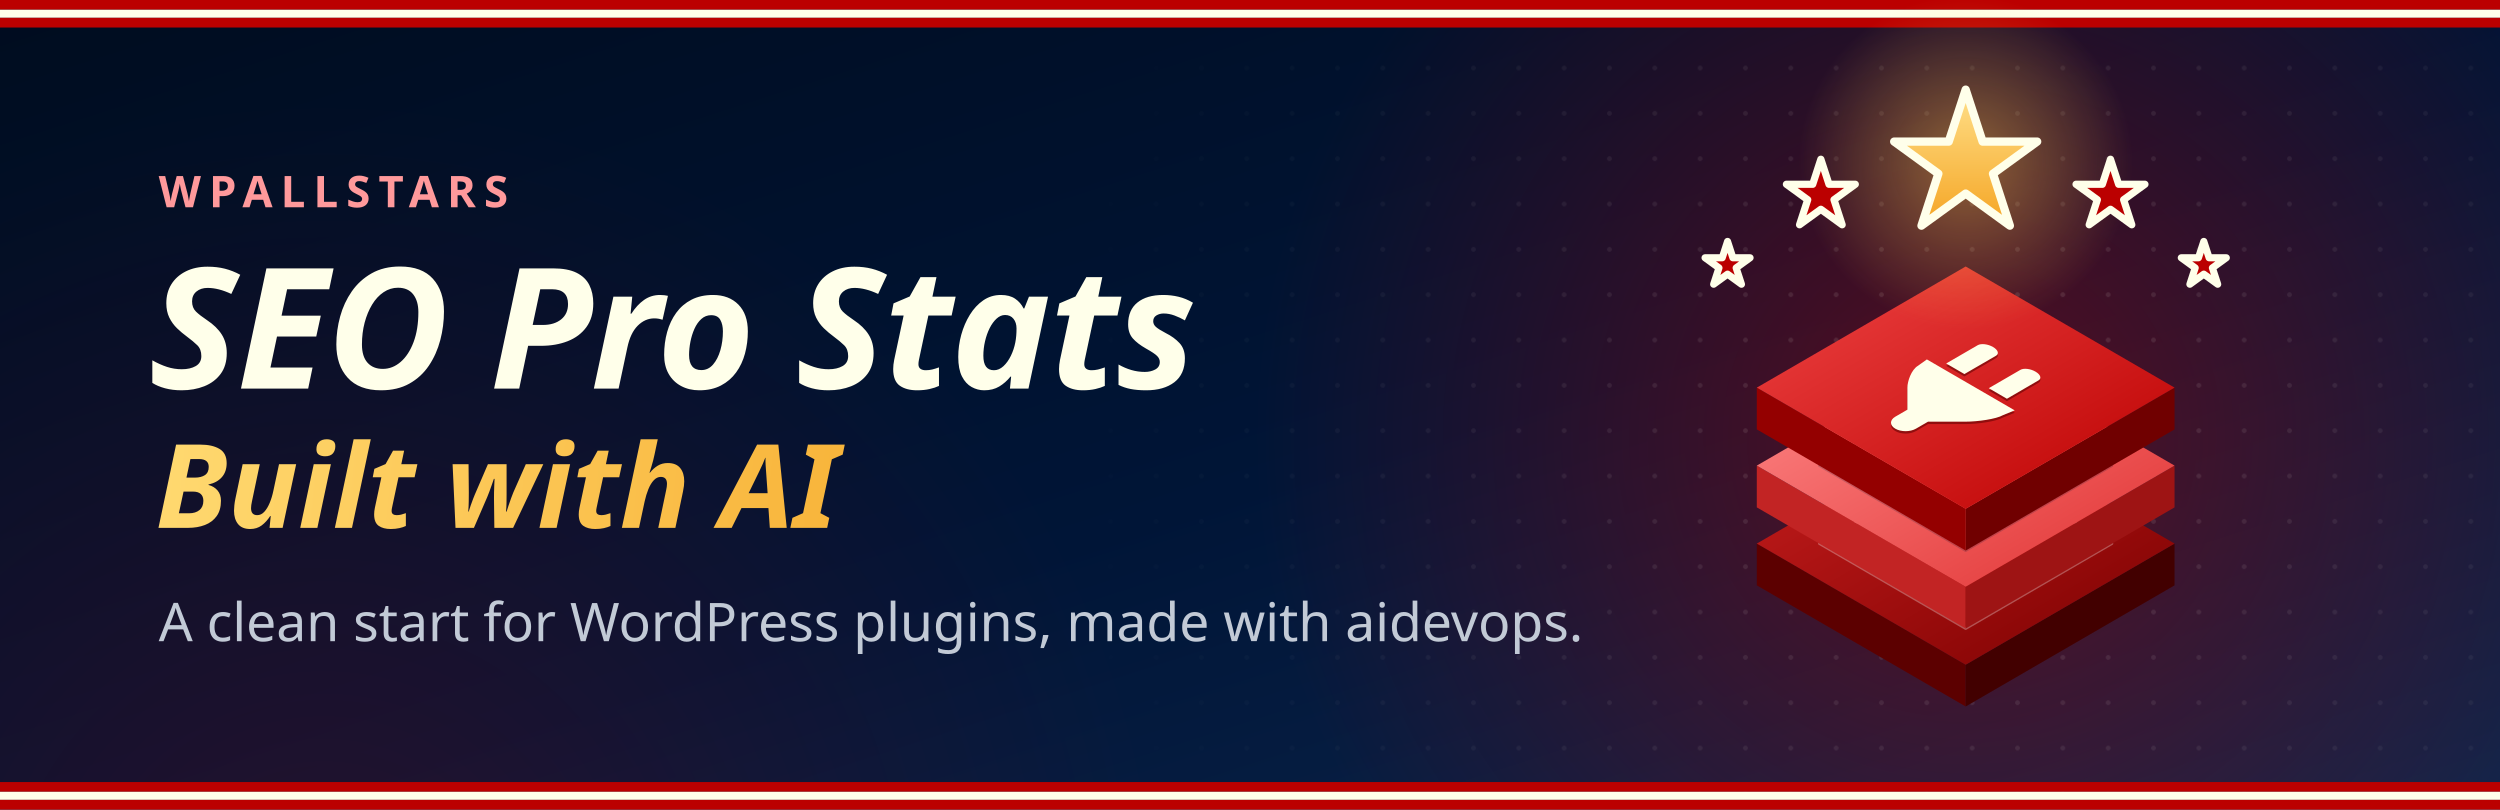
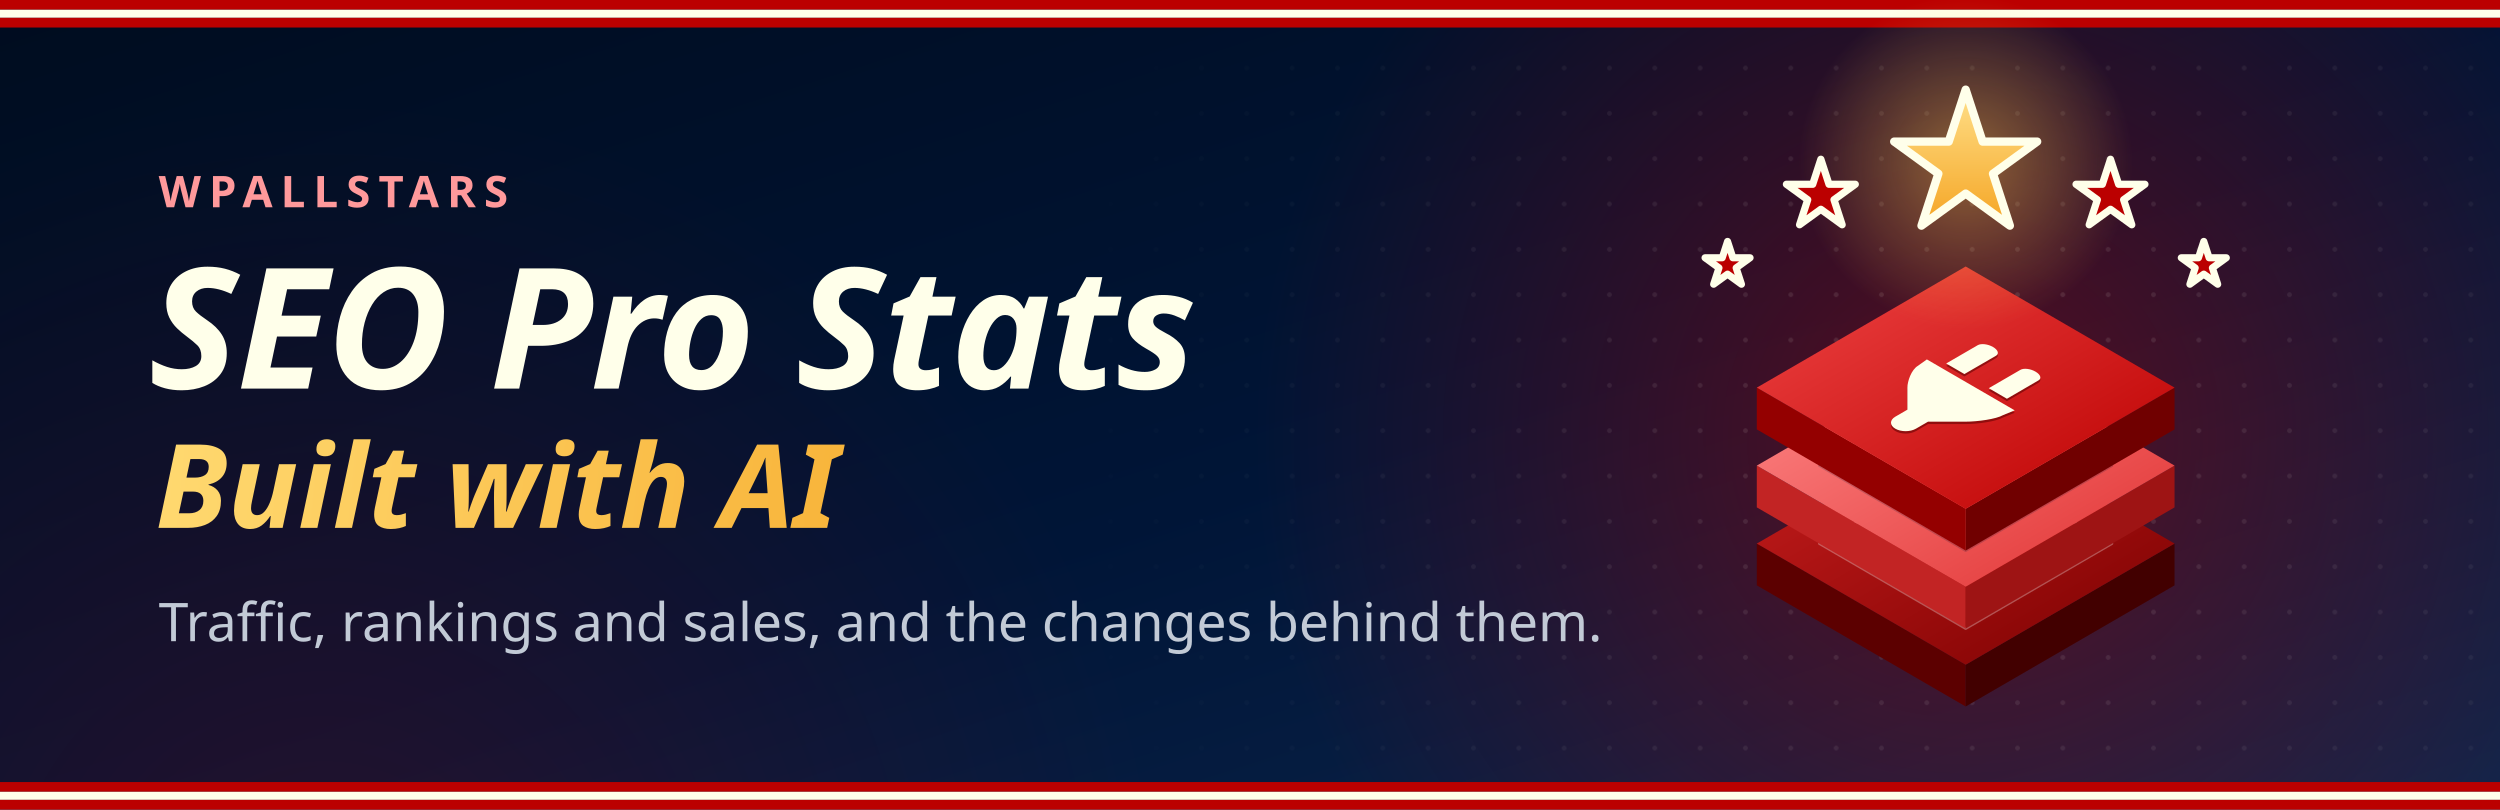
<svg xmlns="http://www.w3.org/2000/svg" xmlns:xlink="http://www.w3.org/1999/xlink" width="1544" height="500" viewBox="0 0 1544 500">
  <defs>
    <linearGradient id="bg" x1="0" y1="0" x2="1" y2="1">
      <stop offset="0" stop-color="#000c1f" />
      <stop offset="0.55" stop-color="#001537" />
      <stop offset="1" stop-color="#0d264d" />
    </linearGradient>
    <radialGradient id="glow-blue" cx="1214" cy="270" r="440" gradientUnits="userSpaceOnUse">
      <stop offset="0" stop-color="#bb0000" stop-opacity="0.45" />
      <stop offset="1" stop-color="#bb0000" stop-opacity="0" />
    </radialGradient>
    <radialGradient id="glow-red" cx="200" cy="580" r="520" gradientUnits="userSpaceOnUse">
      <stop offset="0" stop-color="#bb0000" stop-opacity="0.2" />
      <stop offset="1" stop-color="#bb0000" stop-opacity="0" />
    </radialGradient>
    <radialGradient id="glow-gold" cx="1214" cy="76" r="120" gradientUnits="userSpaceOnUse">
      <stop offset="0" stop-color="#ffc94d" stop-opacity="0.45" />
      <stop offset="1" stop-color="#ffc94d" stop-opacity="0" />
    </radialGradient>
    <radialGradient id="dots-fade" cx="1214" cy="260" r="560" gradientUnits="userSpaceOnUse">
      <stop offset="0" stop-color="#fff" stop-opacity="1" />
      <stop offset="1" stop-color="#fff" stop-opacity="0" />
    </radialGradient>
    <pattern id="dots" width="28" height="28" patternUnits="userSpaceOnUse">
      <circle cx="14" cy="14" r="1.5" fill="#ffffea" fill-opacity="0.12" />
    </pattern>
    <mask id="dots-mask">
      <rect width="1544" height="500" fill="url(#dots-fade)" />
    </mask>
    <linearGradient id="gold" x1="0" y1="0" x2="0" y2="1">
      <stop offset="0" stop-color="#ffe08a" />
      <stop offset="1" stop-color="#f5a524" />
    </linearGradient>
    <linearGradient id="gold-text" x1="96" y1="280" x2="700" y2="340" gradientUnits="userSpaceOnUse">
      <stop offset="0" stop-color="#ffd970" />
      <stop offset="1" stop-color="#f5a524" />
    </linearGradient>
    <linearGradient id="top-red" x1="0" y1="0" x2="1" y2="1">
      <stop offset="0" stop-color="#ef4444" />
      <stop offset="1" stop-color="#bb0000" />
    </linearGradient>
    <linearGradient id="top-cream" x1="0" y1="0" x2="1" y2="1">
      <stop offset="0" stop-color="#ff8a8a" />
      <stop offset="1" stop-color="#e03131" />
    </linearGradient>
    <linearGradient id="top-blue" x1="0" y1="0" x2="1" y2="1">
      <stop offset="0" stop-color="#c81e1e" />
      <stop offset="1" stop-color="#7a0000" />
    </linearGradient>
    <polygon id="star" points="0,-1 0.225,-0.309 0.951,-0.309 0.363,0.118 0.588,0.809 0,0.382 -0.588,0.809 -0.363,0.118 -0.951,-0.309 -0.225,-0.309" />
  </defs>
  <rect width="1544" height="500" fill="url(#bg)" />
  <rect width="1544" height="500" fill="url(#glow-red)" />
  <rect width="1544" height="500" fill="url(#glow-blue)" />
  <rect width="1544" height="500" fill="url(#dots)" mask="url(#dots-mask)" />
  <g>
    <rect y="0" width="1544" height="6" fill="#bb0000" />
    <rect y="6" width="1544" height="5" fill="#ffffea" />
    <rect y="11" width="1544" height="6" fill="#bb0000" />
    <rect y="483" width="1544" height="6" fill="#bb0000" />
    <rect y="489" width="1544" height="5" fill="#ffffea" />
    <rect y="494" width="1544" height="6" fill="#bb0000" />
  </g>
  <g transform="translate(1214 248) scale(0.86) translate(-1214 -248)">
    <g stroke-linejoin="round">
      <g transform="translate(0 350)">
        <polygon points="1064,0 1214,87 1214,117 1064,30" fill="#5c0000" />
        <polygon points="1214,87 1364,0 1364,30 1214,117" fill="#420000" />
        <polygon points="1214,-87 1364,0 1214,87 1064,0" fill="url(#top-blue)" />
        <polygon points="1214,-61 1319,0 1214,61 1109,0" fill="none" stroke="#ffffff" stroke-opacity="0.3" stroke-width="2" />
      </g>
      <g transform="translate(0 294)">
        <polygon points="1064,0 1214,87 1214,117 1064,30" fill="#c22424" />
        <polygon points="1214,87 1364,0 1364,30 1214,117" fill="#9e1414" />
        <polygon points="1214,-87 1364,0 1214,87 1064,0" fill="url(#top-cream)" />
        <polygon points="1214,-61 1319,0 1214,61 1109,0" fill="none" stroke="#001537" stroke-opacity="0.18" stroke-width="2" />
      </g>
      <g transform="translate(0 238)">
        <polygon points="1064,0 1214,87 1214,117 1064,30" fill="#940000" />
        <polygon points="1214,87 1364,0 1364,30 1214,117" fill="#700000" />
        <polygon points="1214,-87 1364,0 1214,87 1064,0" fill="url(#top-red)" />
        <g transform="matrix(4.95 2.871 -4.95 2.871 1214 -57.42)">
          <path fill="#5c0000" fill-opacity="0.55" transform="translate(0.3 0.3) rotate(-45 10 10)" d="M13.11 4.36L9.87 7.6 8 5.73l3.24-3.24c.35-.34 1.05-.2 1.56.32.52.51.66 1.21.31 1.55zm-8 1.77l.91-1.12 9.01 9.01-1.19.84c-.71.71-2.63 1.16-3.82 1.16H6.14L4.9 17.26c-.59.59-1.54.59-2.12 0-.59-.58-.59-1.53 0-2.12l1.24-1.24v-3.88c0-1.13.4-3.19 1.09-3.89zm7.26 3.97l3.24-3.24c.34-.35 1.04-.21 1.55.31.52.51.66 1.21.31 1.55l-3.24 3.25z" />
          <path fill="#ffffea" transform="rotate(-45 10 10)" d="M13.11 4.36L9.87 7.6 8 5.73l3.24-3.24c.35-.34 1.05-.2 1.56.32.52.51.66 1.21.31 1.55zm-8 1.77l.91-1.12 9.01 9.01-1.19.84c-.71.71-2.63 1.16-3.82 1.16H6.14L4.9 17.26c-.59.59-1.54.59-2.12 0-.59-.58-.59-1.53 0-2.12l1.24-1.24v-3.88c0-1.13.4-3.19 1.09-3.89zm7.26 3.97l3.24-3.24c.34-.35 1.04-.21 1.55.31.52.51.66 1.21.31 1.55l-3.24 3.25z" />
        </g>
      </g>
    </g>
    <circle cx="1214" cy="76" r="120" fill="url(#glow-gold)" />
    <g stroke-linejoin="round">
      <g fill="#bb0000" stroke="#ffffea" stroke-width="5">
        <use xlink:href="#star" transform="translate(1043 150) scale(17)" stroke-width="0.3" />
        <use xlink:href="#star" transform="translate(1110 100) scale(26)" stroke-width="0.2" />
        <use xlink:href="#star" transform="translate(1318 100) scale(26)" stroke-width="0.2" />
        <use xlink:href="#star" transform="translate(1385 150) scale(17)" stroke-width="0.3" />
      </g>
      <use xlink:href="#star" transform="translate(1214 78) scale(54)" fill="url(#gold)" stroke="#ffffea" stroke-width="0.11" />
    </g>
  </g>
  <g font-family="Zilla Slab" text-rendering="geometricPrecision">
    <text x="98" y="128" font-size="27" font-weight="600" letter-spacing="5" fill="#ff999b">WPALLSTARS</text>
    <text x="92" y="240" font-size="104" font-weight="700" font-style="italic" letter-spacing="-1" fill="#ffffea">SEO Pro Stats</text>
    <text x="96" y="326" font-size="72" font-weight="700" font-style="italic" fill="url(#gold-text)">Built with AI</text>
-     <text x="98" y="396" font-size="33" font-weight="500" fill="#c2cad6">A clean start for WordPress plugins, made with aidevops.</text>
+     <text x="98" y="396" font-size="33" font-weight="500" fill="#c2cad6">Traffic, rankings and sales, and the changes behind them.</text>
  </g>
</svg>
